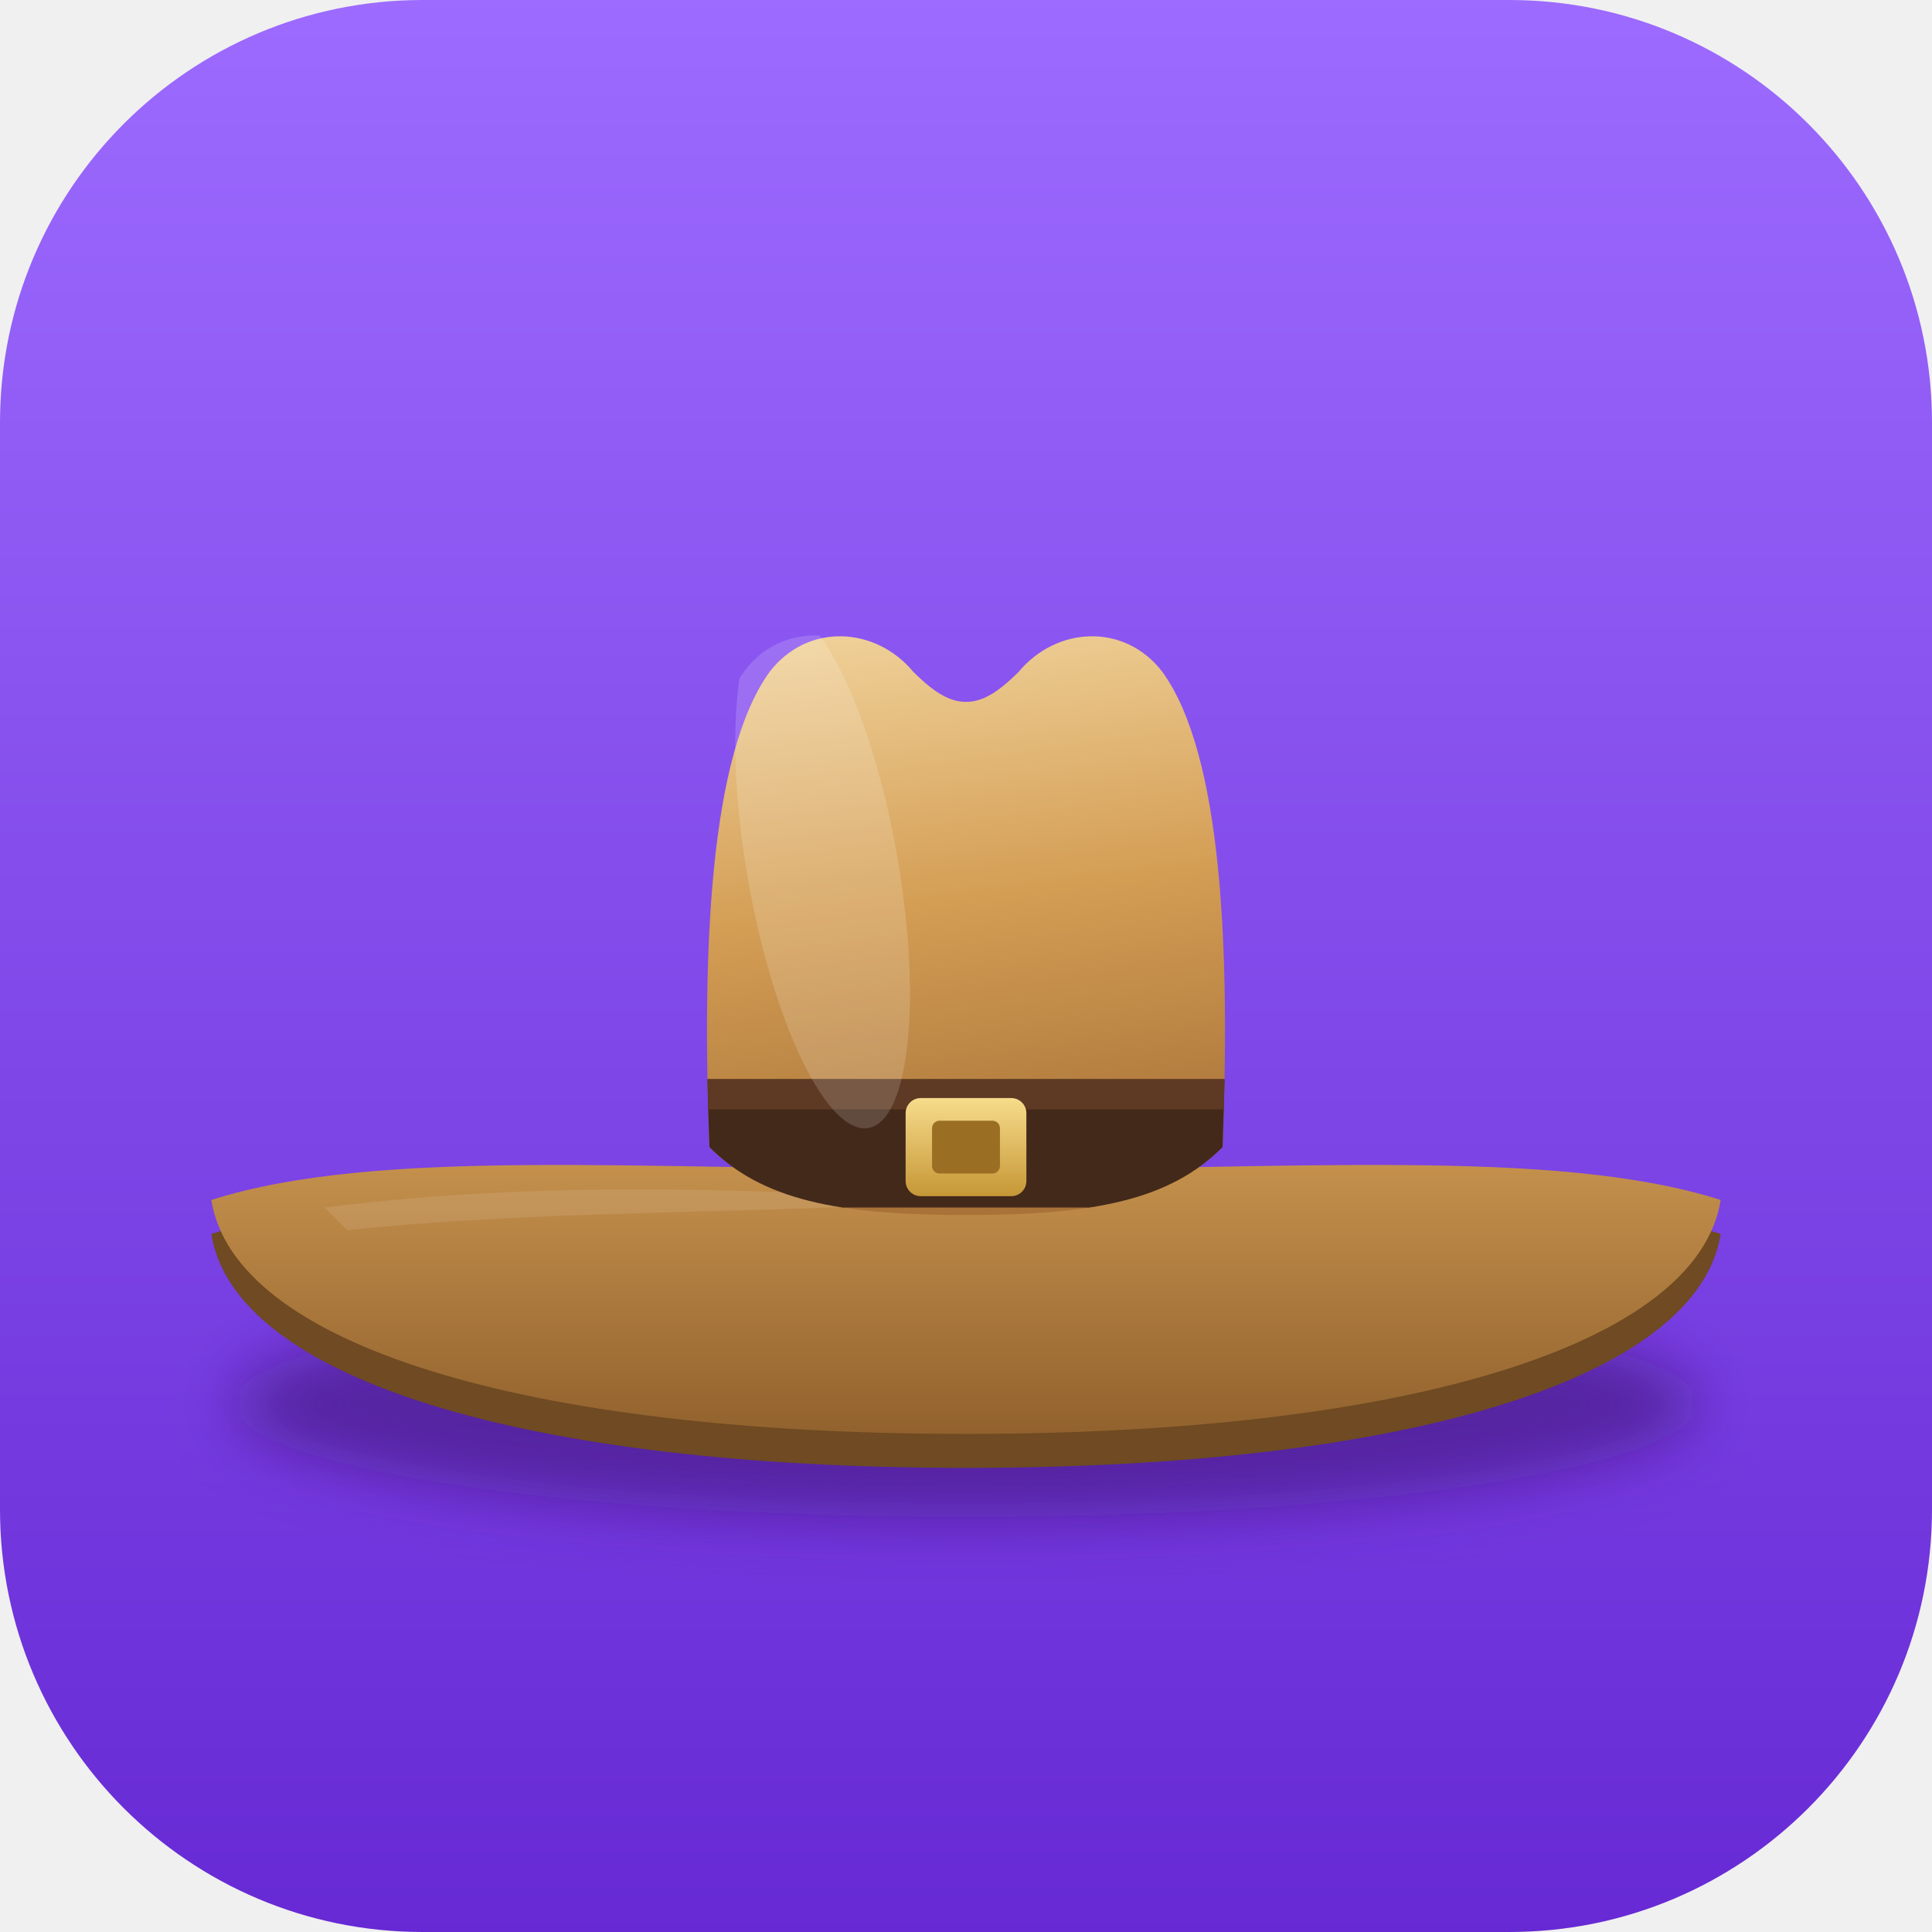
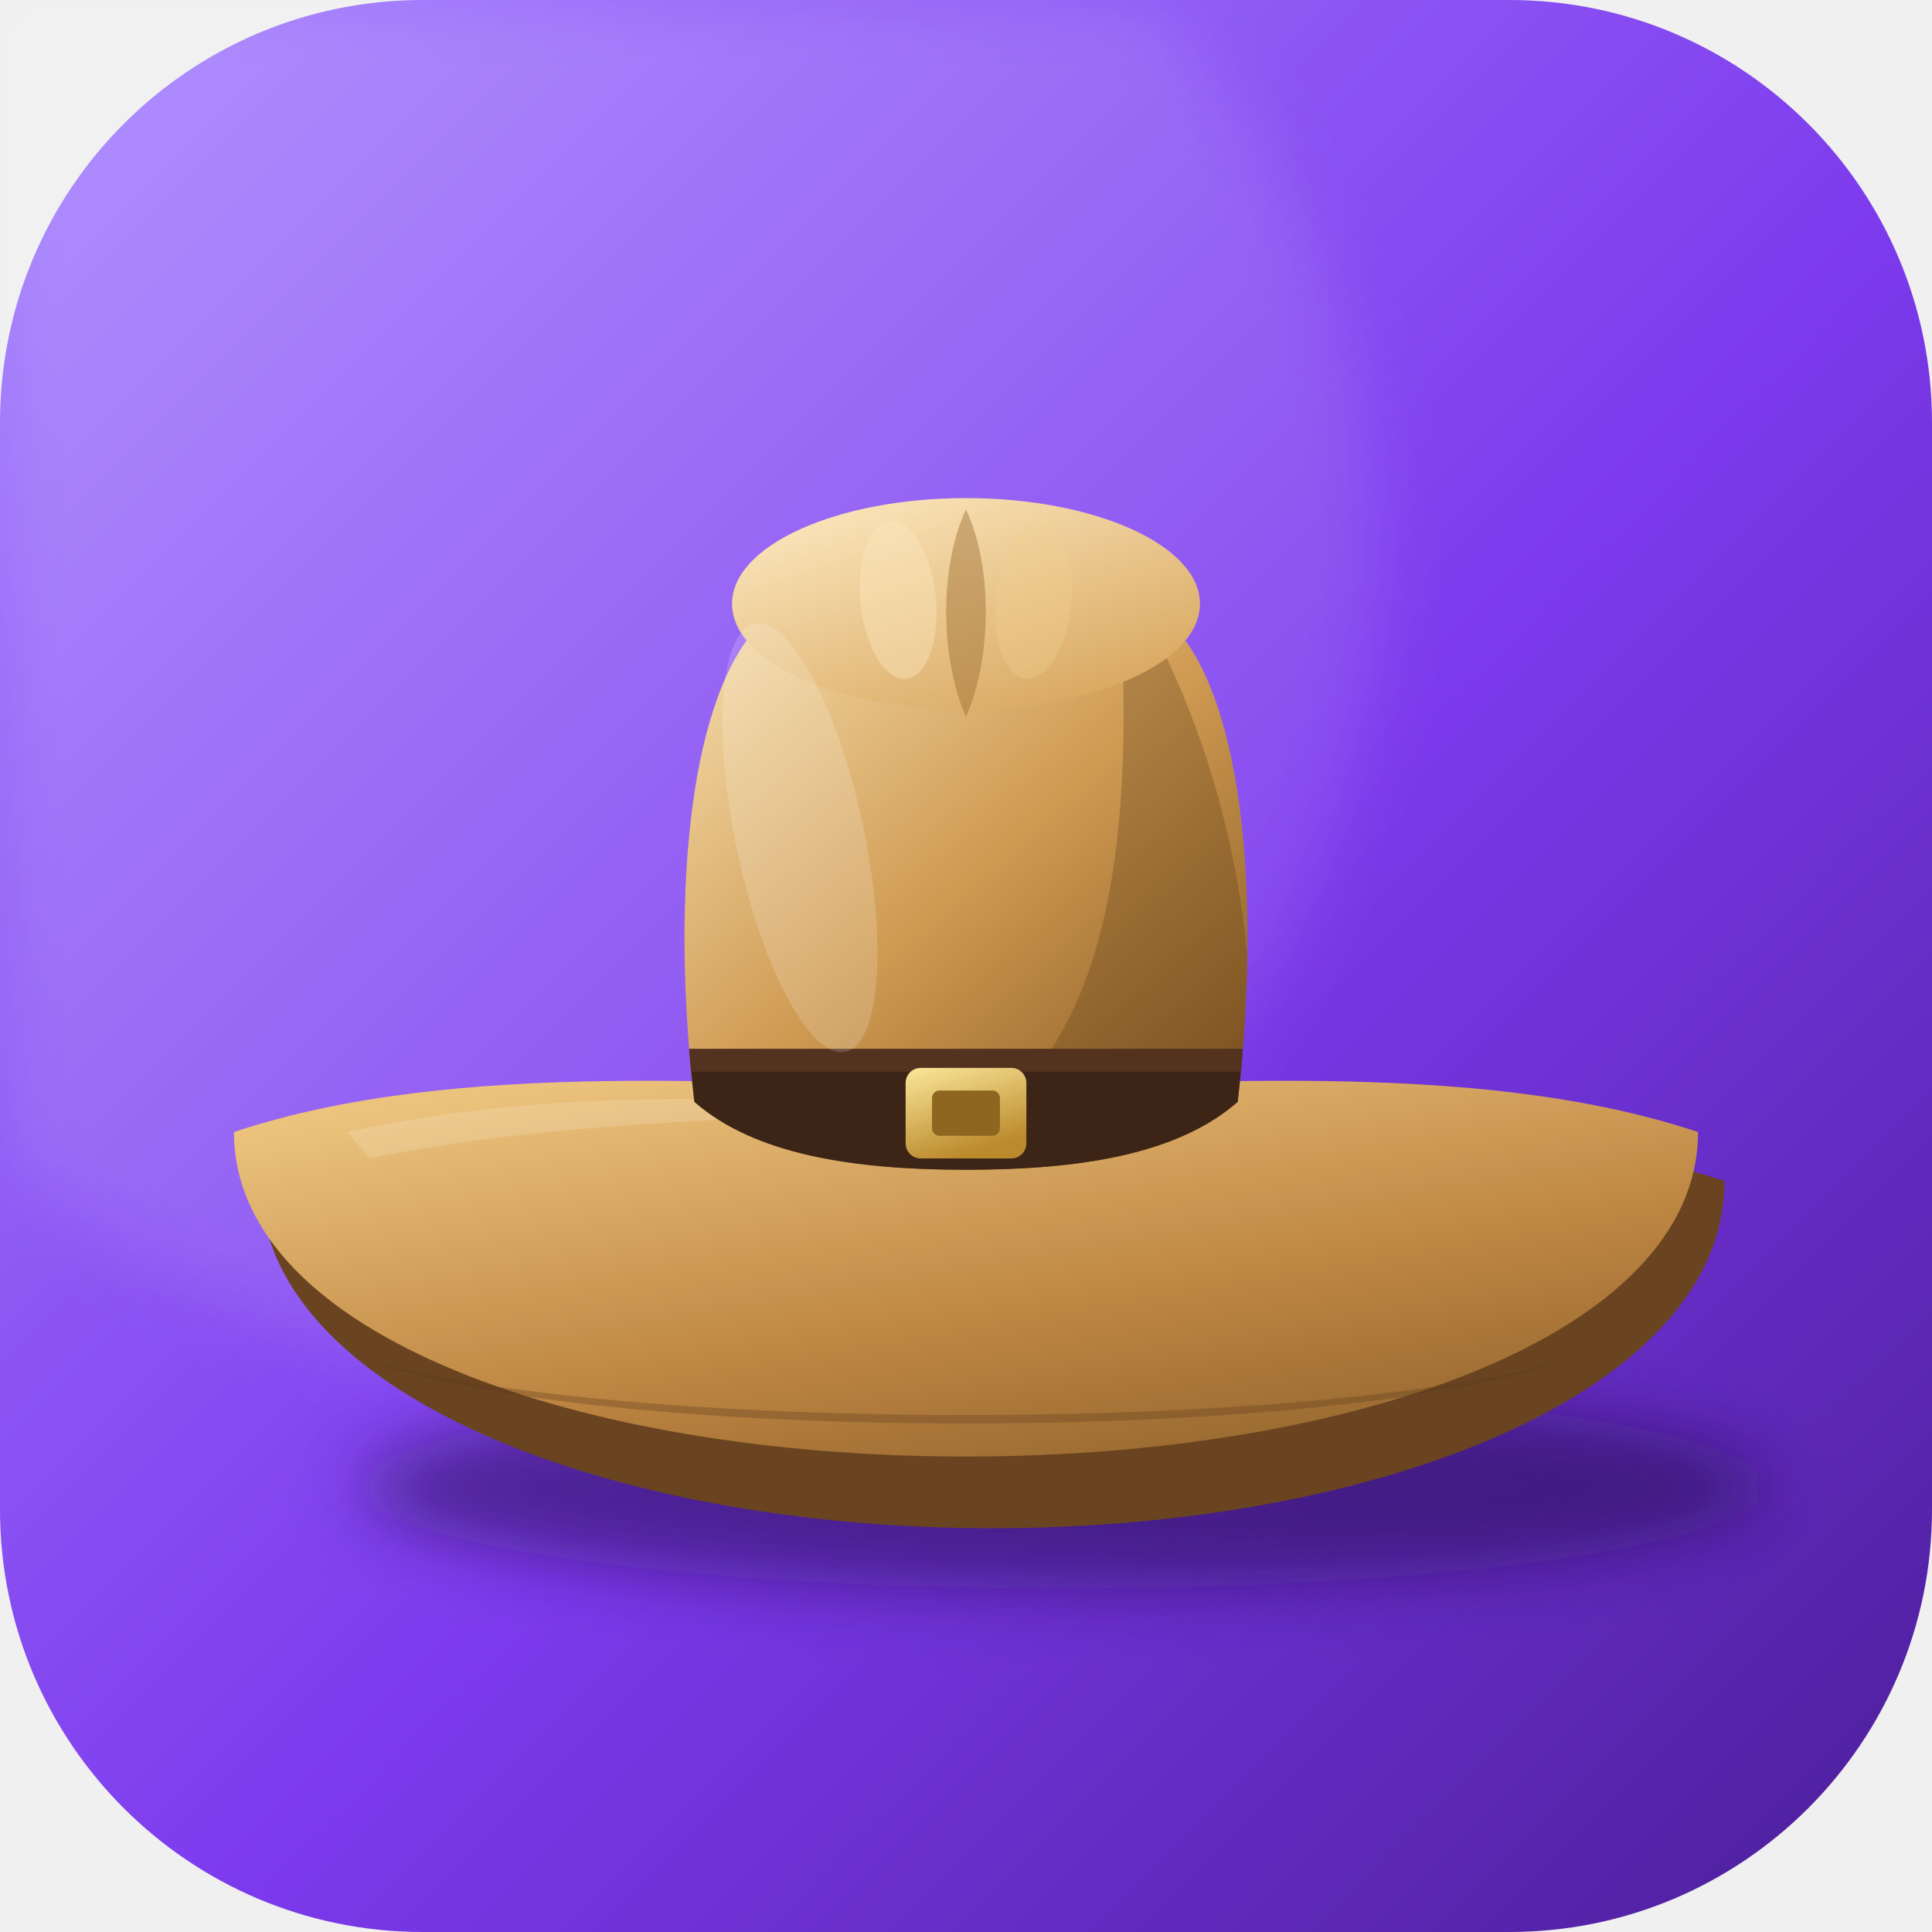
<svg xmlns="http://www.w3.org/2000/svg" viewBox="0 0 512 512" role="img" aria-label="Cowboy">
  <defs>
-     <linearGradient id="bg" x1="0" y1="0" x2="0" y2="1">
-       <stop offset="0" stop-color="#9d6bff" />
-       <stop offset="1" stop-color="#6629d4" />
+     <linearGradient id="bg" x1="0" y1="0" x2="1" y2="1">
+       <stop offset="0" stop-color="#a987ff" />
+       <stop offset="0.55" stop-color="#7c3aed" />
+       <stop offset="1" stop-color="#4a1d96" />
    </linearGradient>
-     <linearGradient id="crown" x1="0" y1="0" x2="0.12" y2="1">
-       <stop offset="0" stop-color="#f1d39c" />
-       <stop offset="0.5" stop-color="#d49e55" />
-       <stop offset="1" stop-color="#a87238" />
+     <linearGradient id="leather" x1="0.12" y1="0.04" x2="0.9" y2="1">
+       <stop offset="0" stop-color="#f5dcaa" />
+       <stop offset="0.5" stop-color="#cf9a52" />
+       <stop offset="1" stop-color="#84571f" />
    </linearGradient>
-     <linearGradient id="brim" x1="0" y1="0" x2="0" y2="1">
-       <stop offset="0" stop-color="#c4904c" />
-       <stop offset="1" stop-color="#92622e" />
+     <linearGradient id="crownTop" x1="0.15" y1="0" x2="0.9" y2="1">
+       <stop offset="0" stop-color="#fce8bf" />
+       <stop offset="1" stop-color="#d6a258" />
    </linearGradient>
-     <linearGradient id="buckle" x1="0" y1="0" x2="0" y2="1">
-       <stop offset="0" stop-color="#f7dc8c" />
-       <stop offset="1" stop-color="#c69736" />
+     <linearGradient id="brimTop" x1="0.2" y1="0" x2="0.85" y2="1">
+       <stop offset="0" stop-color="#ecc37d" />
+       <stop offset="0.6" stop-color="#bd8542" />
+       <stop offset="1" stop-color="#90632c" />
    </linearGradient>
-     <filter id="soft" x="-30%" y="-30%" width="160%" height="160%">
-       <feGaussianBlur stdDeviation="8" />
+     <linearGradient id="buckle" x1="0" y1="0" x2="0.4" y2="1">
+       <stop offset="0" stop-color="#fbe79a" />
+       <stop offset="1" stop-color="#bb8a2c" />
+     </linearGradient>
+     <filter id="soft" x="-40%" y="-40%" width="180%" height="180%">
+       <feGaussianBlur stdDeviation="9" />
    </filter>
    <clipPath id="crownClip">
-       <path d="M188 304 C186 252 188 200 204 178 C214 165 232 166 242 178 C248 184 252 186 256 186 C260 186 264 184 270 178 C280 166 298 165 308 178 C324 200 326 252 324 304 C310 318 290 322 256 322 C222 322 202 318 188 304 Z" />
+       <path d="M 184 292 C 178 240 182 188 200 167 C 214 151 240 147 256 147 C 272 147 298 151 312 167 C 330 188 334 240 328 292 C 312 306 286 310 256 310 C 226 310 200 306 184 292 Z" />
    </clipPath>
  </defs>
  <rect width="512" height="512" rx="112" fill="url(#bg)" />
-   <ellipse cx="256" cy="372" rx="194" ry="30" fill="#350f63" opacity="0.5" filter="url(#soft)" />
-   <path d="M56 318 C100 304 170 310 256 310 C342 310 412 304 456 318 C450 356 374 380 256 380 C138 380 62 356 56 318 Z" transform="translate(0 9)" fill="#6f4a22" />
-   <path d="M56 318 C100 304 170 310 256 310 C342 310 412 304 456 318 C450 356 374 380 256 380 C138 380 62 356 56 318 Z" fill="url(#brim)" />
-   <path d="M86 320 C150 312 210 316 252 318 C210 322 150 320 92 326 Z" fill="#ffffff" opacity="0.10" />
-   <path d="M188 304 C186 252 188 200 204 178 C214 165 232 166 242 178 C248 184 252 186 256 186 C260 186 264 184 270 178 C280 166 298 165 308 178 C324 200 326 252 324 304 C310 318 290 322 256 322 C222 322 202 318 188 304 Z" fill="url(#crown)" />
-   <g clip-path="url(#crownClip)">
-     <rect x="180" y="286" width="152" height="34" fill="#43291a" />
-     <rect x="180" y="286" width="152" height="8" fill="#5e3a24" />
+   <ellipse cx="150" cy="150" rx="215" ry="215" fill="#ffffff" opacity="0.10" filter="url(#soft)" />
+   <g id="hat">
+     <ellipse cx="282" cy="394" rx="186" ry="27" fill="#280c50" opacity="0.55" filter="url(#soft)" />
+     <path d="M 62 300 C 122 280 200 288 256 288 C 312 288 390 280 450 300 C 450 356 358 392 256 392 C 154 392 62 356 62 300 Z" transform="translate(7 13)" fill="#6a4420" />
+     <path d="M 62 300 C 122 280 200 288 256 288 C 312 288 390 280 450 300 C 450 354 358 386 256 386 C 154 386 62 354 62 300 Z" fill="url(#brimTop)" />
+     <path d="M 92 300 C 150 287 210 292 256 293 C 210 297 150 296 98 307 Z" fill="#ffffff" opacity="0.16" />
+     <path d="M 96 360 C 162 380 350 380 416 360 C 356 383 156 383 96 360 Z" fill="#5c3a1b" opacity="0.32" />
+     <path d="M 184 292 C 178 240 182 188 200 167 C 214 151 240 147 256 147 C 272 147 298 151 312 167 C 330 188 334 240 328 292 C 312 306 286 310 256 310 C 226 310 200 306 184 292 Z" fill="url(#leather)" />
+     <path clip-path="url(#crownClip)" d="M 296 150 C 330 205 335 262 330 306 L 340 312 L 214 312 C 286 308 304 248 296 150 Z" fill="#5c3a18" opacity="0.30" />
+     <ellipse cx="256" cy="160" rx="62" ry="28" fill="url(#crownTop)" />
+     <path d="M 256 135 C 249 150 249 174 256 190 C 263 174 263 150 256 135 Z" fill="#9c6c31" opacity="0.45" />
+     <ellipse cx="238" cy="159" rx="10" ry="21" fill="#fce8bf" opacity="0.42" transform="rotate(-6 238 159)" />
+     <ellipse cx="274" cy="159" rx="10" ry="21" fill="#f0cf90" opacity="0.34" transform="rotate(6 274 159)" />
+     <g clip-path="url(#crownClip)">
+       <rect x="176" y="278" width="160" height="32" fill="#3c2516" />
+       <rect x="176" y="278" width="160" height="6" fill="#53331f" />
+     </g>
+     <rect x="240" y="283" width="32" height="24" rx="4" fill="url(#buckle)" />
+     <rect x="247" y="289" width="18" height="12" rx="2" fill="#8f6620" />
+     <ellipse clip-path="url(#crownClip)" cx="212" cy="222" rx="17" ry="58" fill="#ffffff" opacity="0.17" transform="rotate(-12 212 222)" />
  </g>
-   <rect x="240" y="291" width="32" height="26" rx="4" fill="url(#buckle)" />
-   <rect x="247" y="297" width="18" height="14" rx="2" fill="#9a6f24" />
-   <ellipse clip-path="url(#crownClip)" cx="218" cy="230" rx="20" ry="70" fill="#ffffff" opacity="0.16" transform="rotate(-10 218 230)" />
</svg>
